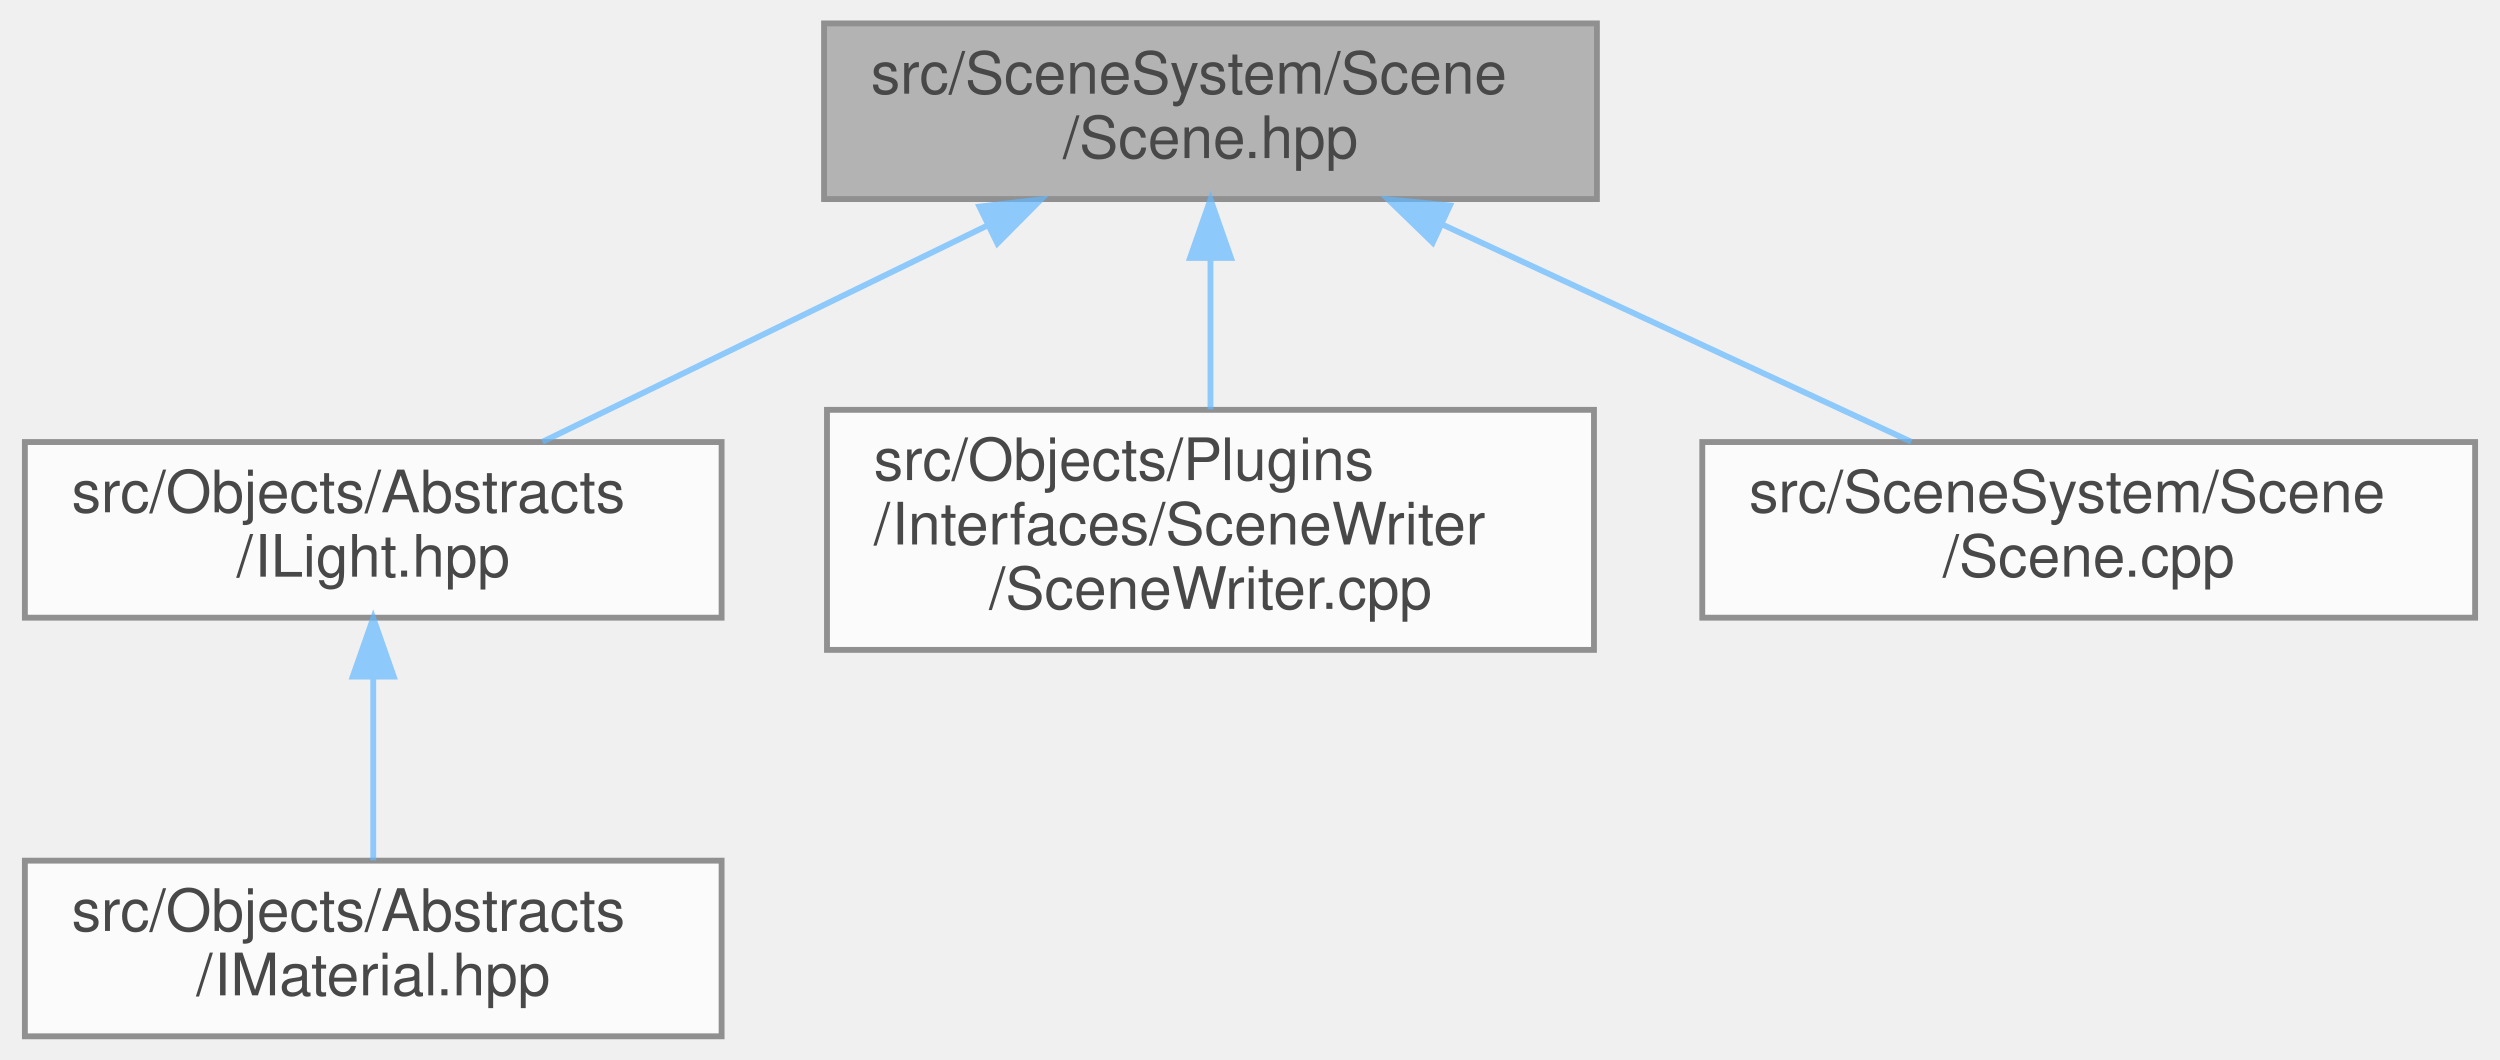
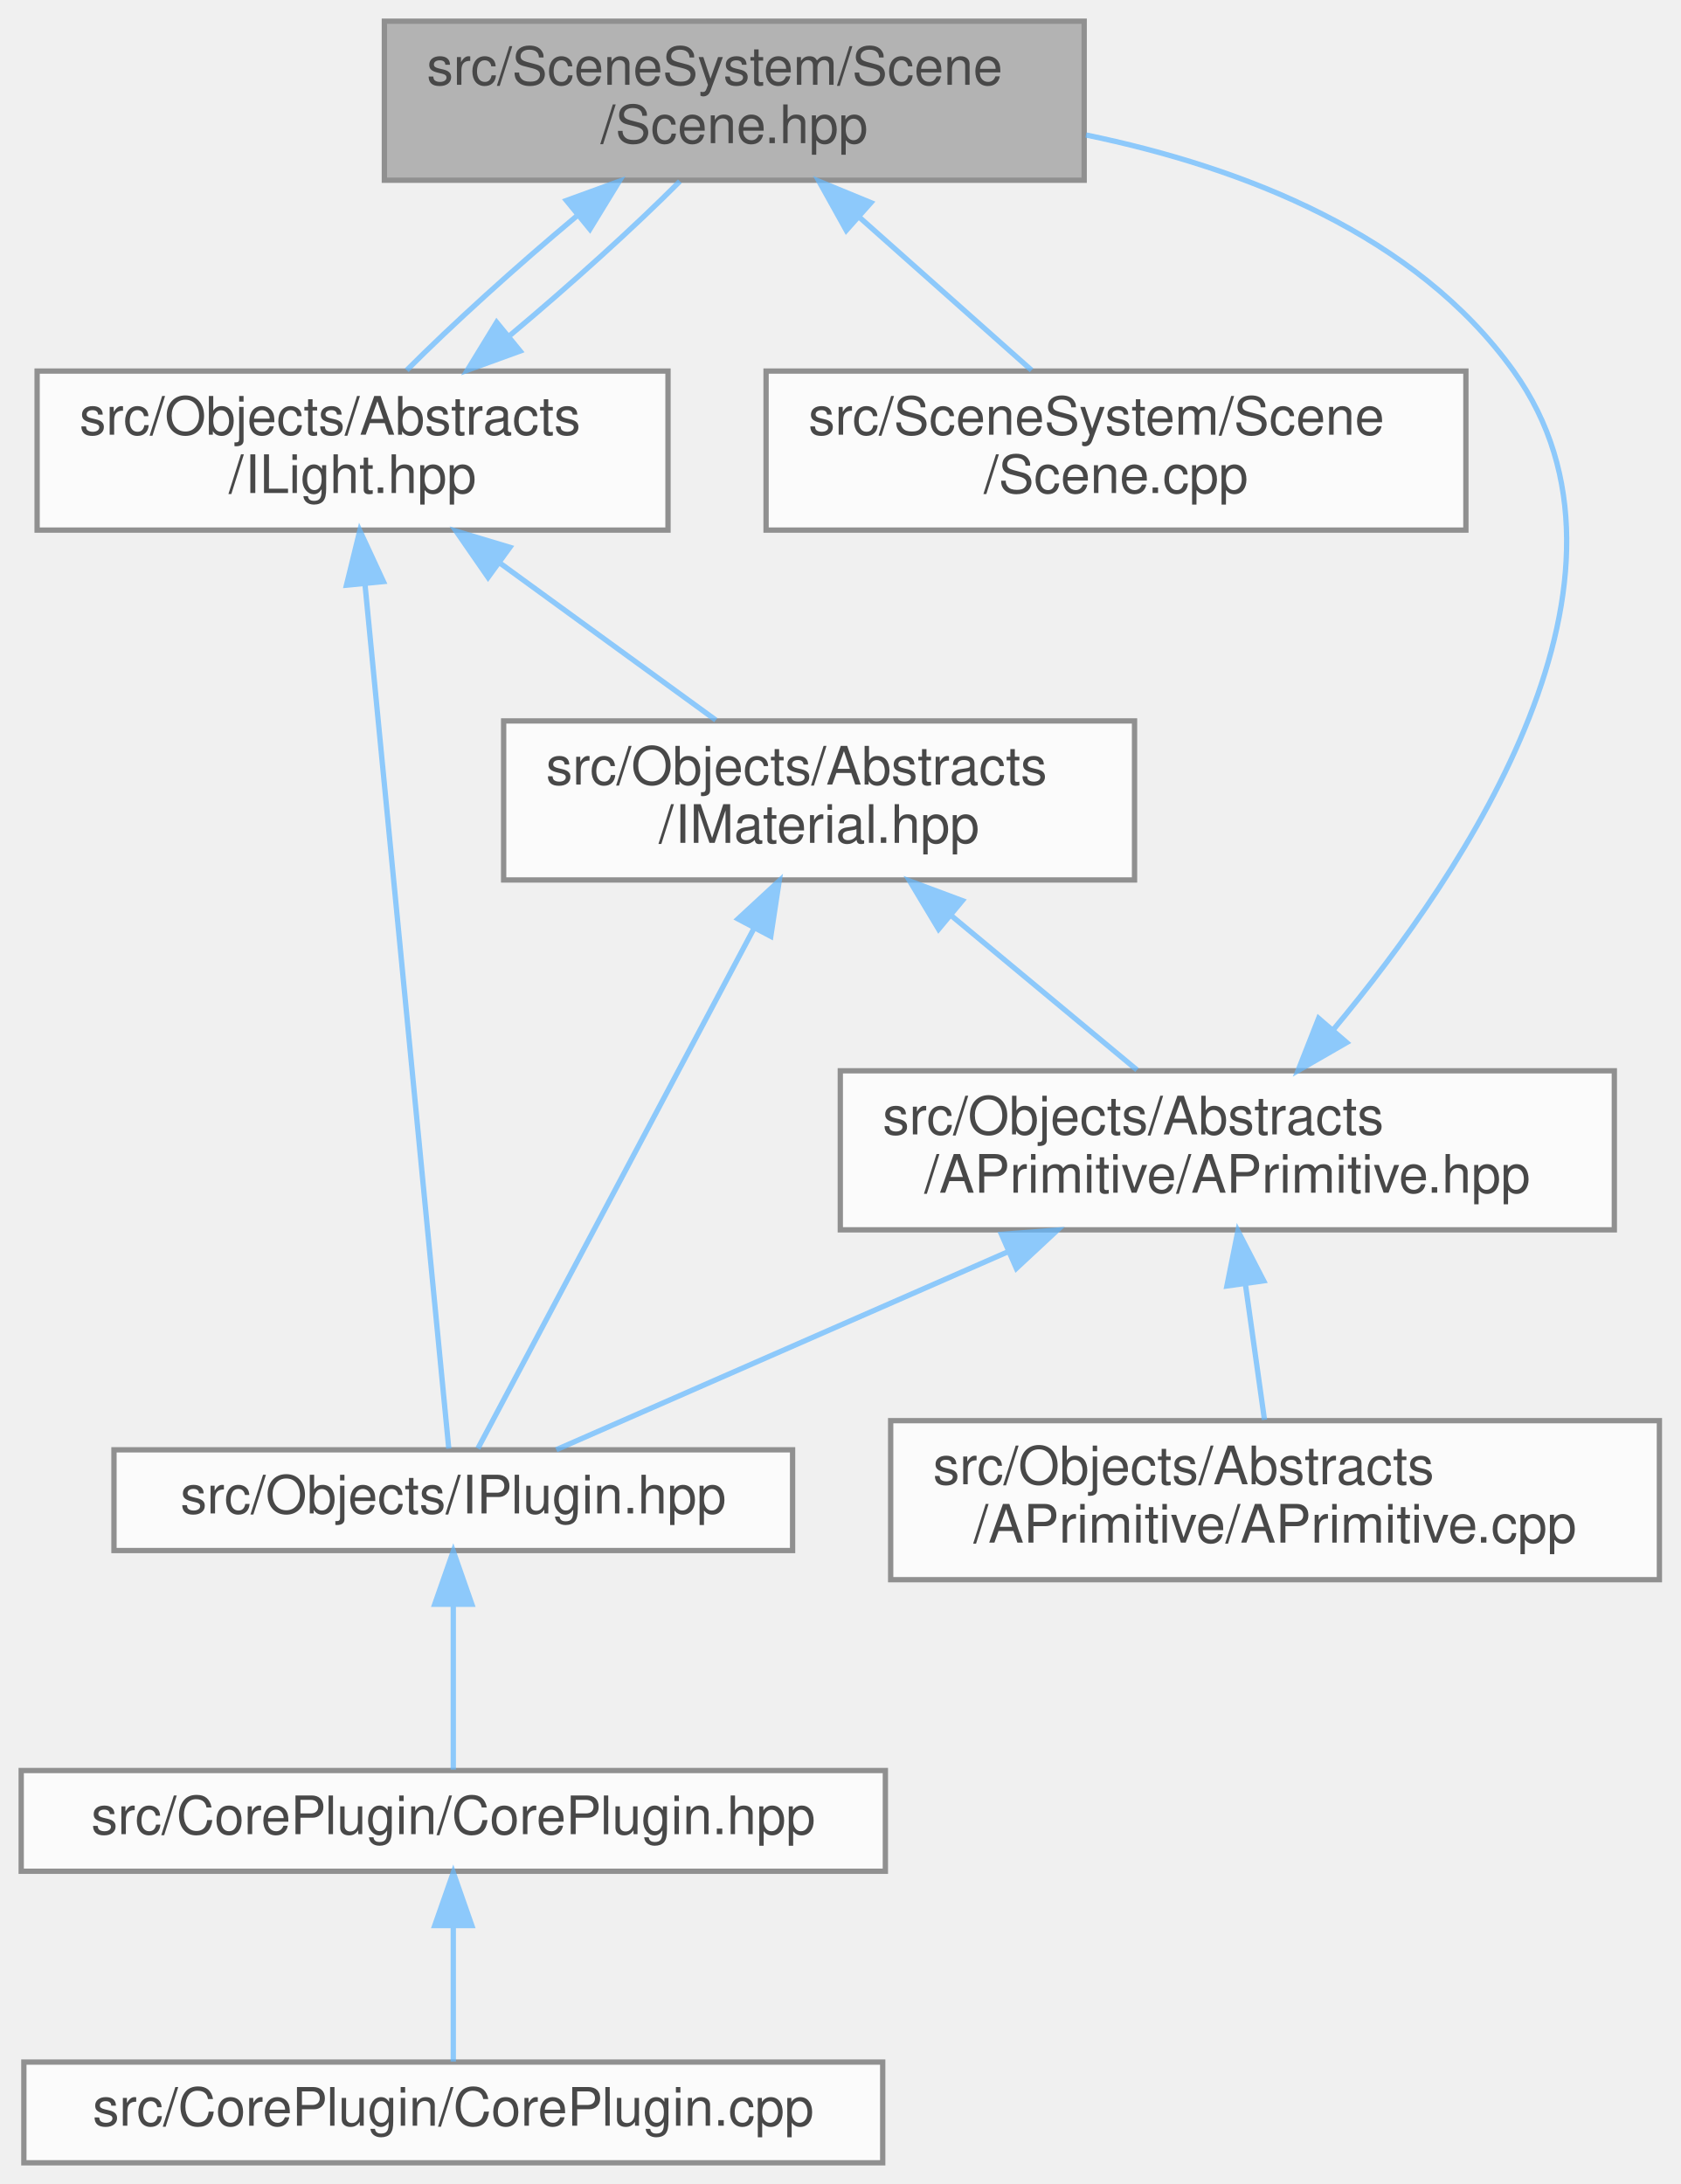
- <svg xmlns="http://www.w3.org/2000/svg" xmlns:xlink="http://www.w3.org/1999/xlink" width="427pt" height="181pt" viewBox="0.00 0.00 426.50 181.00">
+ <svg xmlns="http://www.w3.org/2000/svg" xmlns:xlink="http://www.w3.org/1999/xlink" width="317pt" height="412pt" viewBox="0.00 0.00 317.00 412.00">
  <svg id="main" version="1.1" xml:space="preserve">
    <style type="text/css">
.node, .edge {opacity: 0.7;}
.node.selected, .edge.selected {opacity: 1;}
.edge:hover path { stroke: red; }
.edge:hover polygon { stroke: red; fill: red; }
</style>
    <svg id="graph" class="graph">
-       <g id="graph0" class="graph" transform="scale(1 1) rotate(0) translate(4 177)">
+       <g id="graph0" class="graph" transform="scale(1 1) rotate(0) translate(4 408)">
        <g id="Node000001" class="node">
          <g id="a_Node000001">
            <a xlink:title=" ">
-               <polygon fill="#999999" stroke="#666666" points="268.5,-173 136.5,-173 136.5,-143 268.5,-143 268.5,-173" />
-               <text text-anchor="start" x="144.5" y="-161" font-family="Helvetica,sans-Serif" font-size="10.00">src/SceneSystem/Scene</text>
-               <text text-anchor="middle" x="202.5" y="-150" font-family="Helvetica,sans-Serif" font-size="10.00">/Scene.hpp</text>
+               <polygon fill="#999999" stroke="#666666" points="200.5,-404 68.5,-404 68.5,-374 200.5,-374 200.5,-404" />
+               <text text-anchor="start" x="76.5" y="-392" font-family="Helvetica,sans-Serif" font-size="10.00">src/SceneSystem/Scene</text>
+               <text text-anchor="middle" x="134.5" y="-381" font-family="Helvetica,sans-Serif" font-size="10.00">/Scene.hpp</text>
            </a>
          </g>
        </g>
        <g id="Node000002" class="node">
          <g id="a_Node000002">
            <a xlink:href="ILight_8hpp.html" target="_top" xlink:title=" ">
-               <polygon fill="white" stroke="#666666" points="119,-101.5 0,-101.5 0,-71.5 119,-71.5 119,-101.5" />
-               <text text-anchor="start" x="8" y="-89.5" font-family="Helvetica,sans-Serif" font-size="10.00">src/Objects/Abstracts</text>
-               <text text-anchor="middle" x="59.5" y="-78.5" font-family="Helvetica,sans-Serif" font-size="10.00">/ILight.hpp</text>
+               <polygon fill="white" stroke="#666666" points="122,-338 3,-338 3,-308 122,-308 122,-338" />
+               <text text-anchor="start" x="11" y="-326" font-family="Helvetica,sans-Serif" font-size="10.00">src/Objects/Abstracts</text>
+               <text text-anchor="middle" x="62.5" y="-315" font-family="Helvetica,sans-Serif" font-size="10.00">/ILight.hpp</text>
            </a>
          </g>
        </g>
        <g id="edge1_Node000001_Node000002" class="edge">
          <g id="a_edge1_Node000001_Node000002">
            <a xlink:title=" ">
-               <path fill="none" stroke="#63b8ff" d="M164.43,-138.5C140.57,-126.9 110.29,-112.18 88.4,-101.54" />
-               <polygon fill="#63b8ff" stroke="#63b8ff" points="163.04,-141.71 173.56,-142.94 166.1,-135.42 163.04,-141.71" />
+               <path fill="none" stroke="#63b8ff" d="M104.73,-367.2C93.37,-357.7 81.2,-346.69 72.72,-338.16" />
+               <polygon fill="#63b8ff" stroke="#63b8ff" points="102.84,-370.18 112.8,-373.8 107.27,-364.76 102.84,-370.18" />
            </a>
          </g>
        </g>
-         <g id="Node000004" class="node">
-           <g id="a_Node000004">
-             <a xlink:href="SceneWriter_8cpp.html" target="_top" xlink:title=" ">
-               <polygon fill="white" stroke="#666666" points="268,-107 137,-107 137,-66 268,-66 268,-107" />
-               <text text-anchor="start" x="145" y="-95" font-family="Helvetica,sans-Serif" font-size="10.00">src/Objects/Plugins</text>
-               <text text-anchor="start" x="145" y="-84" font-family="Helvetica,sans-Serif" font-size="10.00">/Interfaces/SceneWriter</text>
-               <text text-anchor="middle" x="202.5" y="-73" font-family="Helvetica,sans-Serif" font-size="10.00">/SceneWriter.cpp</text>
+         <g id="Node000009" class="node">
+           <g id="a_Node000009">
+             <a xlink:href="Scene_8cpp.html" target="_top" xlink:title=" ">
+               <polygon fill="white" stroke="#666666" points="272.5,-338 140.5,-338 140.5,-308 272.5,-308 272.5,-338" />
+               <text text-anchor="start" x="148.5" y="-326" font-family="Helvetica,sans-Serif" font-size="10.00">src/SceneSystem/Scene</text>
+               <text text-anchor="middle" x="206.5" y="-315" font-family="Helvetica,sans-Serif" font-size="10.00">/Scene.cpp</text>
            </a>
          </g>
        </g>
-         <g id="edge3_Node000001_Node000004" class="edge">
-           <g id="a_edge3_Node000001_Node000004">
+         <g id="edge12_Node000001_Node000009" class="edge">
+           <g id="a_edge12_Node000001_Node000009">
            <a xlink:title=" ">
-               <path fill="none" stroke="#63b8ff" d="M202.5,-132.91C202.5,-124.47 202.5,-115.1 202.5,-107.07" />
-               <polygon fill="#63b8ff" stroke="#63b8ff" points="199,-132.94 202.5,-142.94 206,-132.94 199,-132.94" />
+               <path fill="none" stroke="#63b8ff" d="M158.21,-366.92C168.83,-357.49 181.07,-346.61 190.57,-338.16" />
+               <polygon fill="#63b8ff" stroke="#63b8ff" points="155.63,-364.54 150.48,-373.8 160.28,-369.77 155.63,-364.54" />
            </a>
          </g>
        </g>
-         <g id="Node000005" class="node">
-           <g id="a_Node000005">
-             <a xlink:href="Scene_8cpp.html" target="_top" xlink:title=" ">
-               <polygon fill="white" stroke="#666666" points="418.5,-101.5 286.5,-101.5 286.5,-71.5 418.5,-71.5 418.5,-101.5" />
-               <text text-anchor="start" x="294.5" y="-89.5" font-family="Helvetica,sans-Serif" font-size="10.00">src/SceneSystem/Scene</text>
-               <text text-anchor="middle" x="352.5" y="-78.5" font-family="Helvetica,sans-Serif" font-size="10.00">/Scene.cpp</text>
-             </a>
-           </g>
-         </g>
-         <g id="edge4_Node000001_Node000005" class="edge">
-           <g id="a_edge4_Node000001_Node000005">
+         <g id="edge11_Node000002_Node000001" class="edge">
+           <g id="a_edge11_Node000002_Node000001">
            <a xlink:title=" ">
-               <path fill="none" stroke="#63b8ff" d="M242.1,-138.65C267.18,-127.03 299.13,-112.23 322.19,-101.54" />
-               <polygon fill="#63b8ff" stroke="#63b8ff" points="240.46,-135.56 232.85,-142.94 243.4,-141.91 240.46,-135.56" />
+               <path fill="none" stroke="#63b8ff" d="M92.21,-344.75C103.57,-354.25 115.75,-365.26 124.24,-373.8" />
+               <polygon fill="#63b8ff" stroke="#63b8ff" points="94.11,-341.78 84.15,-338.16 89.68,-347.2 94.11,-341.78" />
            </a>
          </g>
        </g>
        <g id="Node000003" class="node">
          <g id="a_Node000003">
            <a xlink:href="IMaterial_8hpp.html" target="_top" xlink:title=" ">
-               <polygon fill="white" stroke="#666666" points="119,-30 0,-30 0,0 119,0 119,-30" />
-               <text text-anchor="start" x="8" y="-18" font-family="Helvetica,sans-Serif" font-size="10.00">src/Objects/Abstracts</text>
-               <text text-anchor="middle" x="59.5" y="-7" font-family="Helvetica,sans-Serif" font-size="10.00">/IMaterial.hpp</text>
+               <polygon fill="white" stroke="#666666" points="210,-272 91,-272 91,-242 210,-242 210,-272" />
+               <text text-anchor="start" x="99" y="-260" font-family="Helvetica,sans-Serif" font-size="10.00">src/Objects/Abstracts</text>
+               <text text-anchor="middle" x="150.5" y="-249" font-family="Helvetica,sans-Serif" font-size="10.00">/IMaterial.hpp</text>
            </a>
          </g>
        </g>
        <g id="edge2_Node000002_Node000003" class="edge">
          <g id="a_edge2_Node000002_Node000003">
            <a xlink:title=" ">
-               <path fill="none" stroke="#63b8ff" d="M59.5,-61.25C59.5,-50.81 59.5,-38.99 59.5,-30.04" />
-               <polygon fill="#63b8ff" stroke="#63b8ff" points="56,-61.44 59.5,-71.44 63,-61.44 56,-61.44" />
+               <path fill="none" stroke="#63b8ff" d="M90.34,-301.75C103.57,-292.13 119.07,-280.86 131.02,-272.16" />
+               <polygon fill="#63b8ff" stroke="#63b8ff" points="88.06,-299.08 82.03,-307.8 92.18,-304.75 88.06,-299.08" />
+             </a>
+           </g>
+         </g>
+         <g id="Node000006" class="node">
+           <g id="a_Node000006">
+             <a xlink:href="IPlugin_8hpp.html" target="_top" xlink:title=" ">
+               <polygon fill="white" stroke="#666666" points="145.5,-134.5 17.5,-134.5 17.5,-115.5 145.5,-115.5 145.5,-134.5" />
+               <text text-anchor="middle" x="81.5" y="-122.5" font-family="Helvetica,sans-Serif" font-size="10.00">src/Objects/IPlugin.hpp</text>
+             </a>
+           </g>
+         </g>
+         <g id="edge10_Node000002_Node000006" class="edge">
+           <g id="a_edge10_Node000002_Node000006">
+             <a xlink:title=" ">
+               <path fill="none" stroke="#63b8ff" d="M64.84,-297.83C69.09,-253.97 77.9,-163.18 80.65,-134.73" />
+               <polygon fill="#63b8ff" stroke="#63b8ff" points="61.35,-297.61 63.87,-307.9 68.32,-298.29 61.35,-297.61" />
+             </a>
+           </g>
+         </g>
+         <g id="Node000004" class="node">
+           <g id="a_Node000004">
+             <a xlink:href="APrimitive_8hpp.html" target="_top" xlink:title=" ">
+               <polygon fill="white" stroke="#666666" points="300.5,-206 154.5,-206 154.5,-176 300.5,-176 300.5,-206" />
+               <text text-anchor="start" x="162.5" y="-194" font-family="Helvetica,sans-Serif" font-size="10.00">src/Objects/Abstracts</text>
+               <text text-anchor="middle" x="227.5" y="-183" font-family="Helvetica,sans-Serif" font-size="10.00">/APrimitive/APrimitive.hpp</text>
+             </a>
+           </g>
+         </g>
+         <g id="edge3_Node000003_Node000004" class="edge">
+           <g id="a_edge3_Node000003_Node000004">
+             <a xlink:title=" ">
+               <path fill="none" stroke="#63b8ff" d="M175.52,-235.2C186.95,-225.7 200.2,-214.69 210.46,-206.16" />
+               <polygon fill="#63b8ff" stroke="#63b8ff" points="173.04,-232.71 167.59,-241.8 177.52,-238.1 173.04,-232.71" />
+             </a>
+           </g>
+         </g>
+         <g id="edge9_Node000003_Node000006" class="edge">
+           <g id="a_edge9_Node000003_Node000006">
+             <a xlink:title=" ">
+               <path fill="none" stroke="#63b8ff" d="M138.15,-232.73C122.6,-203.44 96.66,-154.57 86.14,-134.75" />
+               <polygon fill="#63b8ff" stroke="#63b8ff" points="135.2,-234.65 142.98,-241.84 141.39,-231.37 135.2,-234.65" />
+             </a>
+           </g>
+         </g>
+         <g id="edge8_Node000004_Node000001" class="edge">
+           <g id="a_edge8_Node000004_Node000001">
+             <a xlink:title=" ">
+               <path fill="none" stroke="#63b8ff" d="M247.57,-213.85C272.74,-244 309.4,-299.04 281.5,-338 263.06,-363.75 230.58,-376.4 200.83,-382.54" />
+               <polygon fill="#63b8ff" stroke="#63b8ff" points="250.02,-211.33 240.84,-206.04 244.72,-215.9 250.02,-211.33" />
+             </a>
+           </g>
+         </g>
+         <g id="Node000005" class="node">
+           <g id="a_Node000005">
+             <a xlink:href="APrimitive_8cpp.html" target="_top" xlink:title=" ">
+               <polygon fill="white" stroke="#666666" points="309,-140 164,-140 164,-110 309,-110 309,-140" />
+               <text text-anchor="start" x="172" y="-128" font-family="Helvetica,sans-Serif" font-size="10.00">src/Objects/Abstracts</text>
+               <text text-anchor="middle" x="236.5" y="-117" font-family="Helvetica,sans-Serif" font-size="10.00">/APrimitive/APrimitive.cpp</text>
+             </a>
+           </g>
+         </g>
+         <g id="edge4_Node000004_Node000005" class="edge">
+           <g id="a_edge4_Node000004_Node000005">
+             <a xlink:title=" ">
+               <path fill="none" stroke="#63b8ff" d="M230.9,-165.83C232.12,-157.17 233.45,-147.7 234.51,-140.16" />
+               <polygon fill="#63b8ff" stroke="#63b8ff" points="227.42,-165.41 229.5,-175.8 234.36,-166.38 227.42,-165.41" />
+             </a>
+           </g>
+         </g>
+         <g id="edge5_Node000004_Node000006" class="edge">
+           <g id="a_edge5_Node000004_Node000006">
+             <a xlink:title=" ">
+               <path fill="none" stroke="#63b8ff" d="M185.94,-171.78C158.02,-159.54 122.52,-143.98 100.93,-134.52" />
+               <polygon fill="#63b8ff" stroke="#63b8ff" points="184.9,-175.15 195.46,-175.95 187.71,-168.73 184.9,-175.15" />
+             </a>
+           </g>
+         </g>
+         <g id="Node000007" class="node">
+           <g id="a_Node000007">
+             <a xlink:href="CorePlugin_8hpp.html" target="_top" xlink:title=" ">
+               <polygon fill="white" stroke="#666666" points="163,-74 0,-74 0,-55 163,-55 163,-74" />
+               <text text-anchor="middle" x="81.5" y="-62" font-family="Helvetica,sans-Serif" font-size="10.00">src/CorePlugin/CorePlugin.hpp</text>
+             </a>
+           </g>
+         </g>
+         <g id="edge6_Node000006_Node000007" class="edge">
+           <g id="a_edge6_Node000006_Node000007">
+             <a xlink:title=" ">
+               <path fill="none" stroke="#63b8ff" d="M81.5,-105.16C81.5,-94.74 81.5,-82.3 81.5,-74.17" />
+               <polygon fill="#63b8ff" stroke="#63b8ff" points="78,-105.37 81.5,-115.37 85,-105.37 78,-105.37" />
+             </a>
+           </g>
+         </g>
+         <g id="Node000008" class="node">
+           <g id="a_Node000008">
+             <a xlink:href="CorePlugin_8cpp.html" target="_top" xlink:title=" ">
+               <polygon fill="white" stroke="#666666" points="162.5,-19 0.5,-19 0.5,0 162.5,0 162.5,-19" />
+               <text text-anchor="middle" x="81.5" y="-7" font-family="Helvetica,sans-Serif" font-size="10.00">src/CorePlugin/CorePlugin.cpp</text>
+             </a>
+           </g>
+         </g>
+         <g id="edge7_Node000007_Node000008" class="edge">
+           <g id="a_edge7_Node000007_Node000008">
+             <a xlink:title=" ">
+               <path fill="none" stroke="#63b8ff" d="M81.5,-44.66C81.5,-35.93 81.5,-25.99 81.5,-19.09" />
+               <polygon fill="#63b8ff" stroke="#63b8ff" points="78,-44.75 81.5,-54.75 85,-44.75 78,-44.75" />
            </a>
          </g>
        </g>
      </g>
    </svg>
  </svg>
  <style type="text/css">

[data-mouse-over-selected='false'] { opacity: 0.7; }
[data-mouse-over-selected='true']  { opacity: 1.0; }

</style>
</svg>
